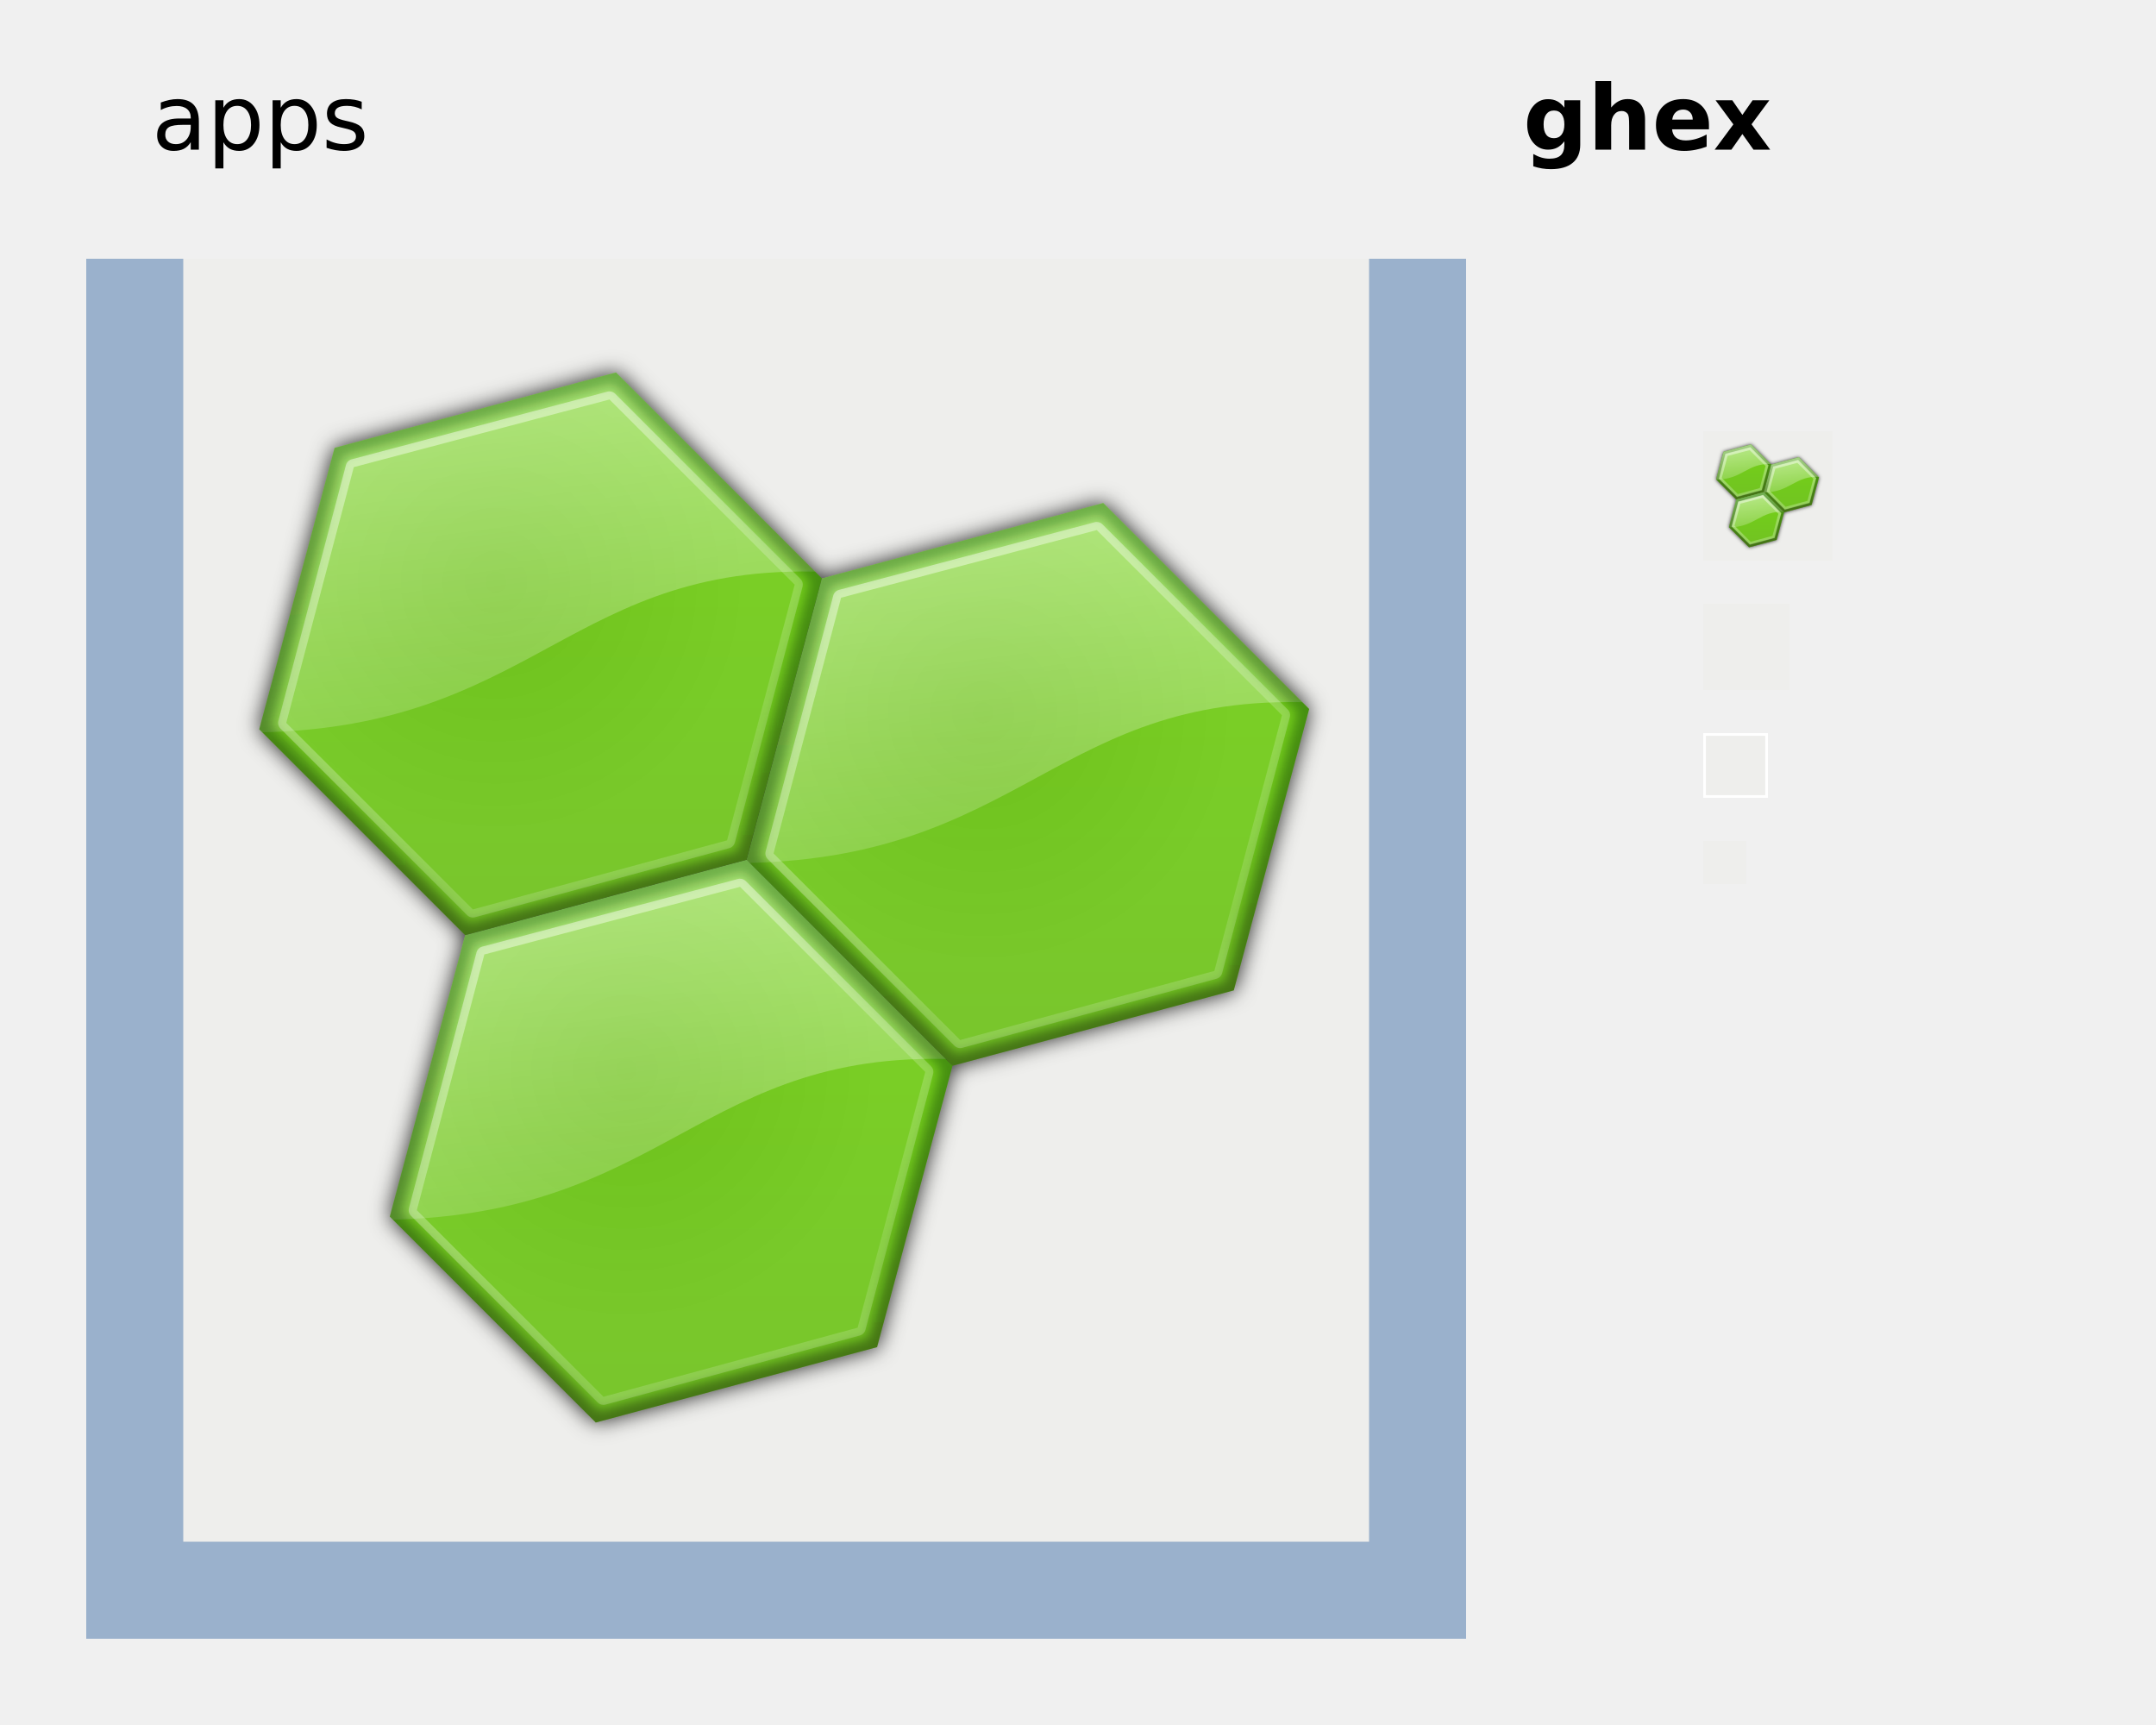
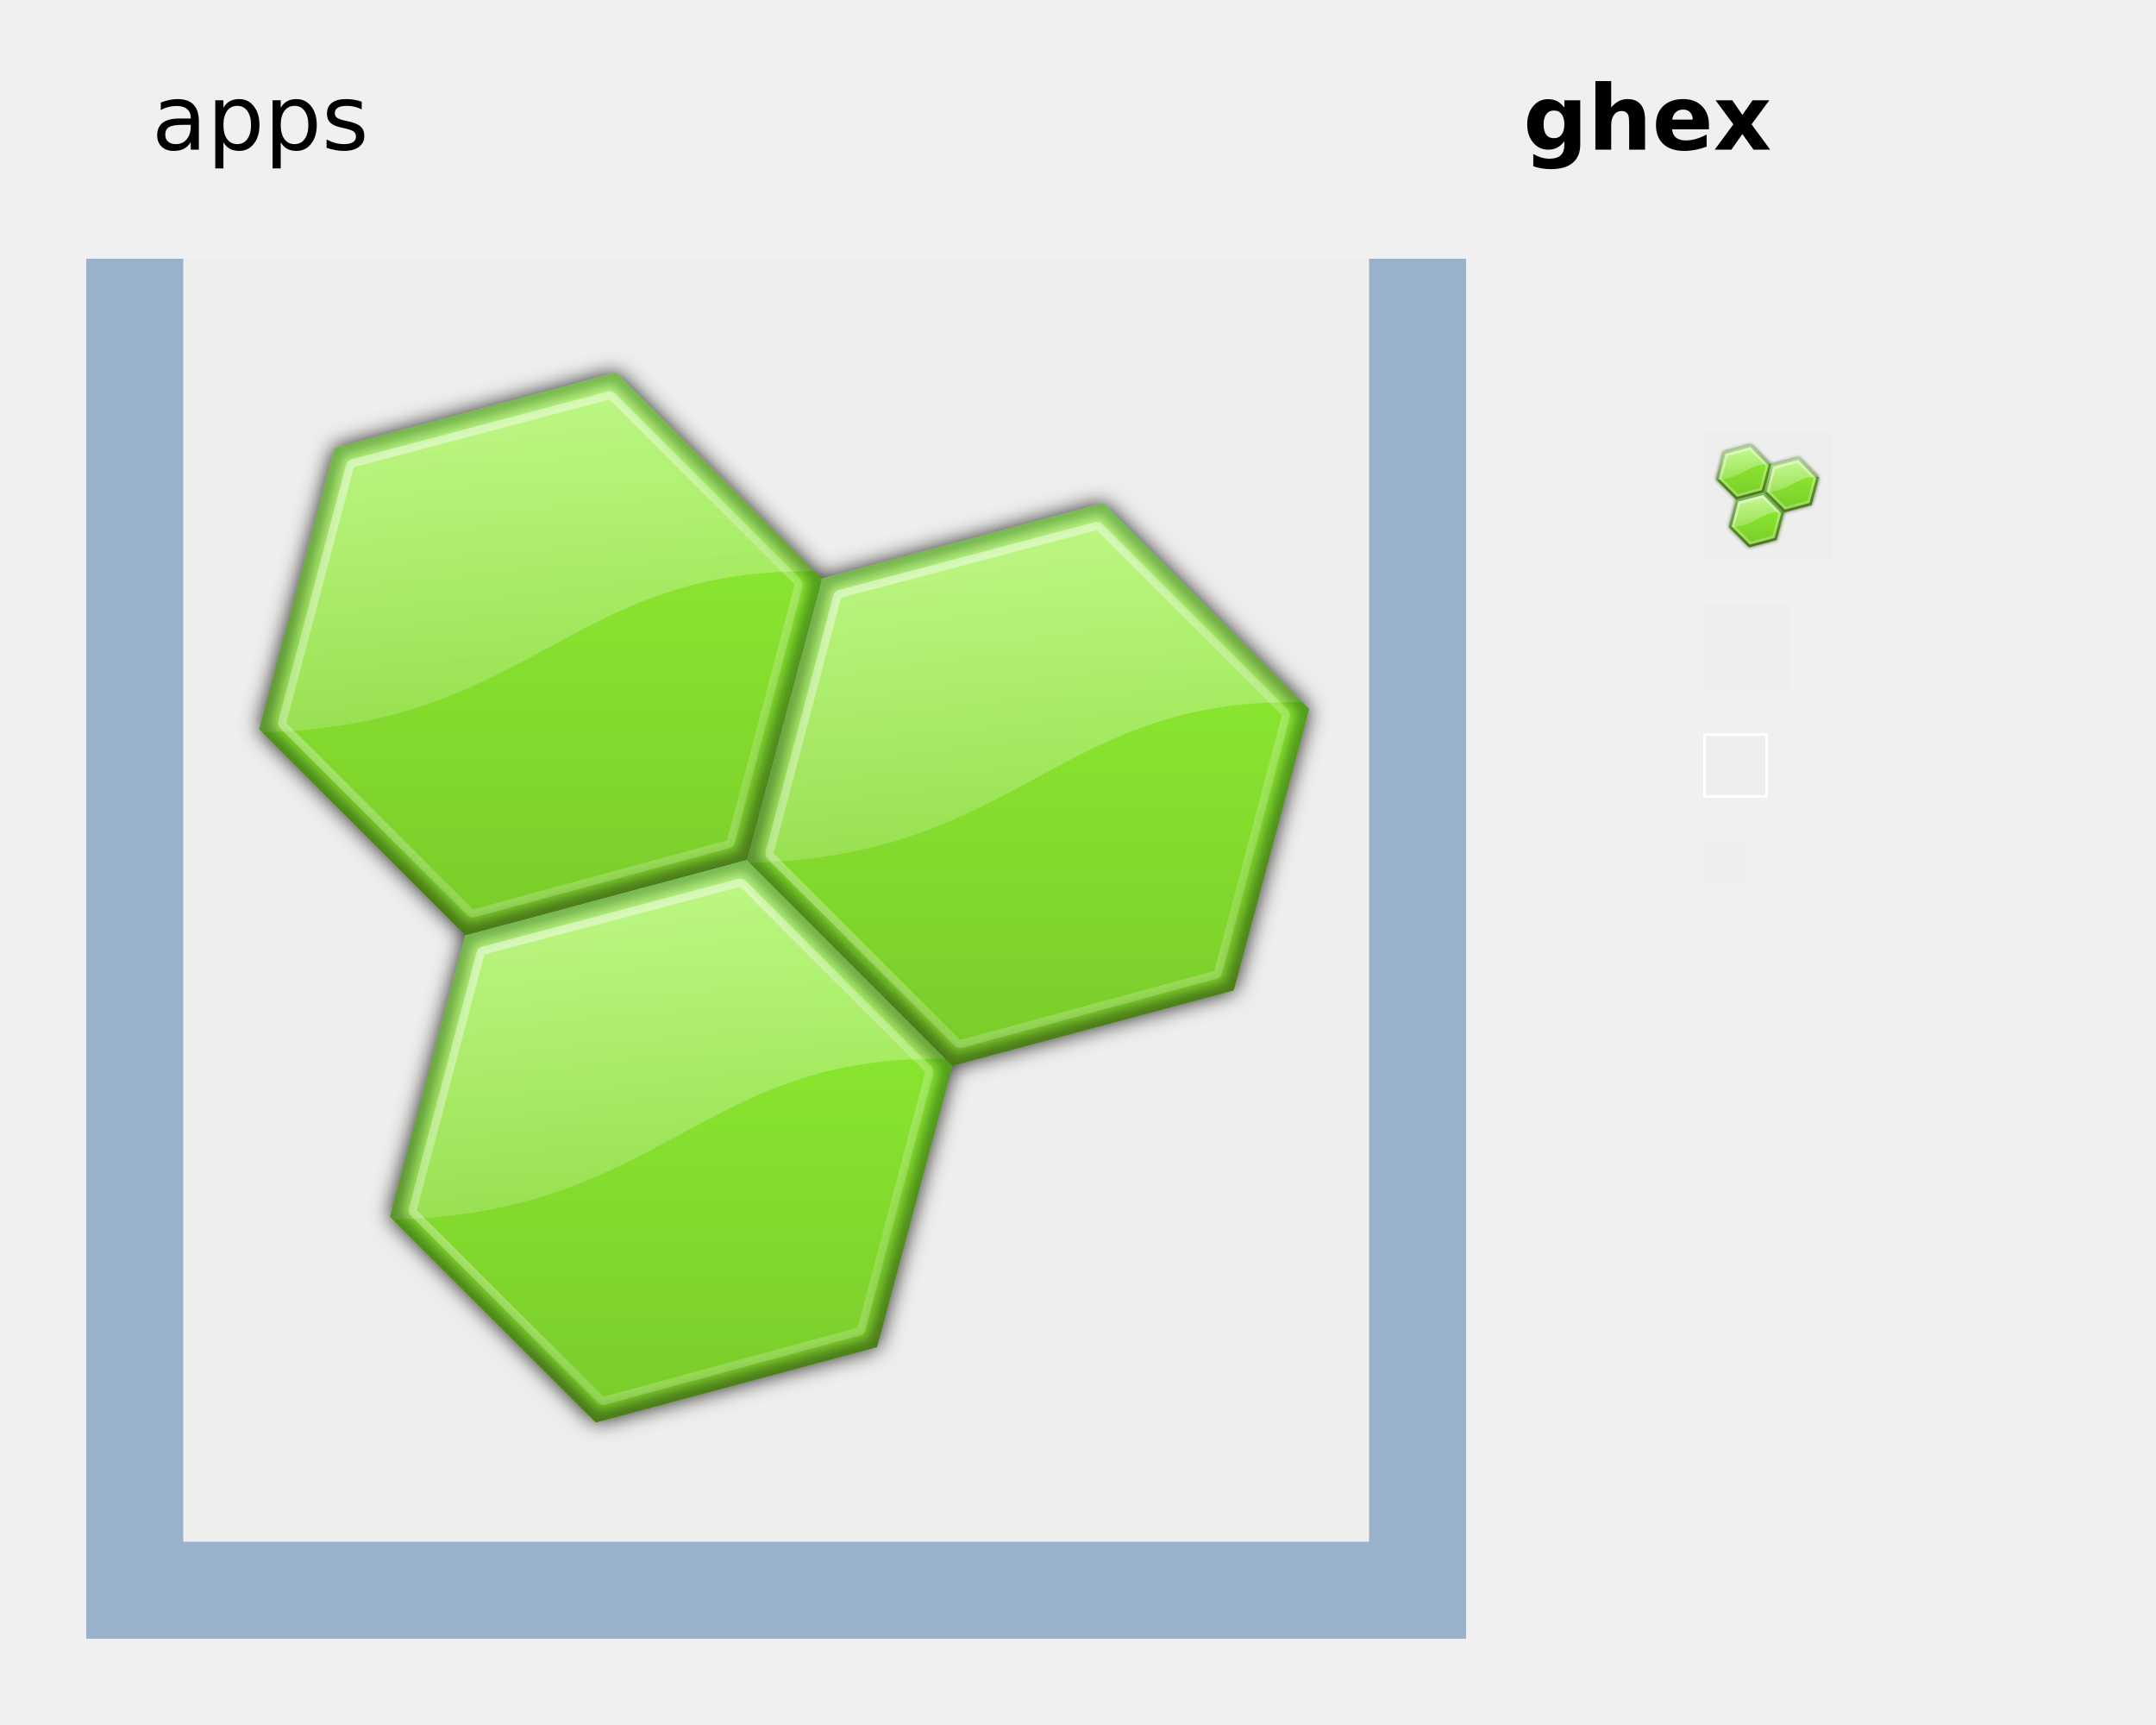
<svg xmlns="http://www.w3.org/2000/svg" xmlns:xlink="http://www.w3.org/1999/xlink" width="800" height="640" id="svg11300" version="1.0" style="display:inline;enable-background:new">
  <defs id="defs3">
    <linearGradient id="linearGradient4317">
      <stop style="stop-color:#ffffff;stop-opacity:1;" offset="0" id="stop4319" />
      <stop style="stop-color:#ffffff;stop-opacity:0.5;" offset="1" id="stop4321" />
    </linearGradient>
    <linearGradient id="linearGradient4143">
      <stop id="stop4145" offset="0" style="stop-color:#ffffff;stop-opacity:1;" />
      <stop id="stop4147" offset="1" style="stop-color:#ffffff;stop-opacity:0;" />
    </linearGradient>
    <linearGradient id="linearGradient4047">
      <stop style="stop-color:#000000;stop-opacity:1;" offset="0" id="stop4049" />
      <stop style="stop-color:#0b5b00;stop-opacity:1;" offset="1" id="stop4051" />
    </linearGradient>
    <linearGradient id="linearGradient4026">
      <stop id="stop4028" offset="0" style="stop-color:#000000;stop-opacity:1;" />
      <stop id="stop4030" offset="1" style="stop-color:#ffffff;stop-opacity:1;" />
    </linearGradient>
    <linearGradient id="linearGradient3980">
      <stop style="stop-color:#ffffff;stop-opacity:1;" offset="0" id="stop3982" />
      <stop style="stop-color:#ffffff;stop-opacity:0;" offset="1" id="stop3984" />
    </linearGradient>
    <linearGradient id="linearGradient3914">
-       <stop style="stop-color:#73d216;stop-opacity:1;" offset="0" id="stop3916" />
-       <stop style="stop-color:#72c223;stop-opacity:1;" offset="1" id="stop3918" />
+       <stop style="stop-color:#90f130;stop-opacity:1;" offset="0" id="stop3916" />
+       <stop style="stop-color:#7bcc2b;stop-opacity:1;" offset="1" id="stop3918" />
    </linearGradient>
    <linearGradient xlink:href="#linearGradient3914" id="linearGradient3920" x1="1.595" y1="-5.461" x2="1.595" y2="6.002" gradientUnits="userSpaceOnUse" />
    <linearGradient xlink:href="#linearGradient3914" id="linearGradient3928" x1="1.569" y1="-5.278" x2="1.569" y2="6.185" gradientUnits="userSpaceOnUse" />
    <linearGradient xlink:href="#linearGradient3914" id="linearGradient3930" x1="2.695" y1="-5.486" x2="2.695" y2="5.976" gradientUnits="userSpaceOnUse" />
    <clipPath clipPathUnits="userSpaceOnUse" id="clipPath3936">
      <path d="M 4.632,4.569 -1.35,6.172 -5.73,1.793 -4.127,-4.19 1.856,-5.793 6.235,-1.414 z" id="path3938" style="color:#000000;fill:url(#linearGradient3940);fill-opacity:1;fill-rule:evenodd;stroke:none;stroke-width:0.589;marker:none;visibility:visible;display:inline;overflow:visible" />
    </clipPath>
    <linearGradient xlink:href="#linearGradient3914" id="linearGradient3940" gradientUnits="userSpaceOnUse" x1="1.595" y1="-5.461" x2="1.595" y2="6.002" />
    <filter id="filter3950">
      <feGaussianBlur stdDeviation="0.12" id="feGaussianBlur3952" />
    </filter>
    <linearGradient xlink:href="#linearGradient3914" id="linearGradient3975" gradientUnits="userSpaceOnUse" x1="1.595" y1="-5.461" x2="1.595" y2="6.002" gradientTransform="matrix(17.44795,0,0,17.44795,196.1743,239.2763)" />
    <linearGradient xlink:href="#linearGradient3980" id="linearGradient3986" x1="216" y1="128" x2="240" y2="272" gradientUnits="userSpaceOnUse" />
    <filter id="filter3992">
      <feGaussianBlur stdDeviation="0.12" id="feGaussianBlur3994" />
    </filter>
    <linearGradient xlink:href="#linearGradient3980" id="linearGradient4032" gradientUnits="userSpaceOnUse" x1="216" y1="128" x2="236" y2="304" />
    <linearGradient xlink:href="#linearGradient3980" id="linearGradient4038" gradientUnits="userSpaceOnUse" x1="216" y1="128" x2="236" y2="304" />
    <linearGradient xlink:href="#linearGradient4047" id="linearGradient4053" x1="1.136" y1="5.085" x2="0.219" y2="-5.461" gradientUnits="userSpaceOnUse" />
    <linearGradient xlink:href="#linearGradient3980" id="linearGradient4055" gradientUnits="userSpaceOnUse" x1="176" y1="136" x2="236" y2="304" />
    <linearGradient xlink:href="#linearGradient2785" id="linearGradient1999" gradientUnits="userSpaceOnUse" gradientTransform="matrix(1.850637,0,0,1.302756,3.256183,11.54837)" x1="5.021" y1="10.217" x2="14.172" y2="15.256" />
    <linearGradient id="linearGradient2785">
      <stop style="stop-color:white;stop-opacity:1;" offset="0" id="stop2787" />
      <stop style="stop-color:white;stop-opacity:0;" offset="1" id="stop2789" />
    </linearGradient>
    <linearGradient y2="23.101" x2="10.488" y1="7.12" x1="7.488" gradientTransform="matrix(21.3336,0,0,15.01778,8.249393,-342.9196)" gradientUnits="userSpaceOnUse" id="linearGradient3065" xlink:href="#linearGradient2785" />
    <linearGradient xlink:href="#linearGradient3914" id="linearGradient4129" gradientUnits="userSpaceOnUse" x1="2.695" y1="-5.486" x2="2.695" y2="5.976" />
    <clipPath clipPathUnits="userSpaceOnUse" id="clipPath4131">
      <path style="color:#000000;fill:url(#linearGradient4135);fill-opacity:1;fill-rule:evenodd;stroke:none;stroke-width:0.589;marker:none;visibility:visible;display:inline;overflow:visible;enable-background:new" id="path4133" d="M 4.632,4.569 -1.35,6.172 -5.73,1.793 -4.127,-4.19 1.856,-5.793 6.235,-1.414 z" transform="matrix(17.44795,0,0,17.44795,196.1743,-100.7237)" />
    </clipPath>
    <linearGradient xlink:href="#linearGradient3914" id="linearGradient4135" gradientUnits="userSpaceOnUse" x1="2.695" y1="-5.486" x2="2.695" y2="5.976" />
    <radialGradient xlink:href="#linearGradient4026" id="radialGradient4137" cx="184" cy="216.075" fx="184" fy="216.075" r="94.328" gradientTransform="matrix(1,0,0,1.002816,0,-0.6837523)" gradientUnits="userSpaceOnUse" />
    <linearGradient xlink:href="#linearGradient4143" id="linearGradient4141" gradientUnits="userSpaceOnUse" x1="200" y1="312" x2="192" y2="184" />
    <linearGradient xlink:href="#linearGradient3914" id="linearGradient4161" gradientUnits="userSpaceOnUse" x1="1.595" y1="-5.461" x2="1.595" y2="6.002" />
    <radialGradient xlink:href="#linearGradient4026" id="radialGradient4163" gradientUnits="userSpaceOnUse" gradientTransform="matrix(1,0,0,1.002816,180.8064,-292.2368)" cx="184" cy="216.075" fx="184" fy="216.075" r="94.328" />
    <linearGradient xlink:href="#linearGradient2785" id="linearGradient4165" gradientUnits="userSpaceOnUse" gradientTransform="matrix(21.3336,0,0,15.01778,8.249393,-342.9196)" x1="7.488" y1="7.12" x2="10.488" y2="23.101" />
    <linearGradient xlink:href="#linearGradient4047" id="linearGradient4167" gradientUnits="userSpaceOnUse" x1="1.136" y1="5.085" x2="0.219" y2="-5.461" />
    <linearGradient xlink:href="#linearGradient3980" id="linearGradient4169" gradientUnits="userSpaceOnUse" x1="176" y1="136" x2="236" y2="304" gradientTransform="translate(180.8064,-291.5531)" />
    <linearGradient xlink:href="#linearGradient4143" id="linearGradient4171" gradientUnits="userSpaceOnUse" x1="200" y1="312" x2="192" y2="184" gradientTransform="translate(180.8064,-291.5531)" />
    <linearGradient xlink:href="#linearGradient3914" id="linearGradient4185" gradientUnits="userSpaceOnUse" x1="1.595" y1="-5.461" x2="1.595" y2="6.002" />
    <radialGradient xlink:href="#linearGradient4026" id="radialGradient4187" gradientUnits="userSpaceOnUse" gradientTransform="matrix(1,0,0,1.002816,48.44694,-159.8773)" cx="184" cy="216.075" fx="184" fy="216.075" r="94.328" />
    <linearGradient xlink:href="#linearGradient2785" id="linearGradient4189" gradientUnits="userSpaceOnUse" gradientTransform="matrix(21.3336,0,0,15.01778,8.249393,-342.9196)" x1="7.488" y1="7.12" x2="10.488" y2="23.101" />
    <linearGradient xlink:href="#linearGradient4047" id="linearGradient4191" gradientUnits="userSpaceOnUse" x1="1.136" y1="5.085" x2="0.219" y2="-5.461" />
    <linearGradient xlink:href="#linearGradient3980" id="linearGradient4193" gradientUnits="userSpaceOnUse" gradientTransform="translate(48.44694,-159.1936)" x1="176" y1="136" x2="236" y2="304" />
    <linearGradient xlink:href="#linearGradient4143" id="linearGradient4195" gradientUnits="userSpaceOnUse" gradientTransform="translate(48.44694,-159.1936)" x1="200" y1="312" x2="192" y2="184" />
    <linearGradient xlink:href="#linearGradient3914" id="linearGradient4203" gradientUnits="userSpaceOnUse" x1="2.695" y1="-5.486" x2="2.695" y2="5.976" gradientTransform="matrix(17.44795,0,0,17.44795,376.9807,287.7232)" />
    <filter id="filter4206">
      <feGaussianBlur stdDeviation="3.896" id="feGaussianBlur4208" />
    </filter>
    <linearGradient xlink:href="#linearGradient3914" id="linearGradient4248" gradientUnits="userSpaceOnUse" x1="2.695" y1="-5.486" x2="2.695" y2="5.976" />
    <linearGradient xlink:href="#linearGradient3914" id="linearGradient4250" gradientUnits="userSpaceOnUse" x1="1.595" y1="-5.461" x2="1.595" y2="6.002" />
    <linearGradient xlink:href="#linearGradient3914" id="linearGradient4252" gradientUnits="userSpaceOnUse" x1="1.595" y1="-5.461" x2="1.595" y2="6.002" />
    <radialGradient xlink:href="#linearGradient4026" id="radialGradient4254" gradientUnits="userSpaceOnUse" gradientTransform="matrix(0.09796856,0,0,0.09824444,645.0624,-183.9558)" cx="184" cy="216.075" fx="184" fy="216.075" r="94.328" />
    <radialGradient xlink:href="#linearGradient4026" id="radialGradient4256" gradientUnits="userSpaceOnUse" gradientTransform="matrix(0.09796856,0,0,0.09824444,632.0953,-170.9887)" cx="184" cy="216.075" fx="184" fy="216.075" r="94.328" />
    <radialGradient xlink:href="#linearGradient4026" id="radialGradient4258" gradientUnits="userSpaceOnUse" gradientTransform="matrix(0.09796856,0,0,0.09824444,627.349,-188.7021)" cx="184" cy="216.075" fx="184" fy="216.075" r="94.328" />
    <linearGradient xlink:href="#linearGradient2785" id="linearGradient4260" gradientUnits="userSpaceOnUse" gradientTransform="matrix(21.3336,0,0,15.01778,8.249393,-342.9196)" x1="7.488" y1="7.12" x2="10.488" y2="23.101" />
    <linearGradient xlink:href="#linearGradient4047" id="linearGradient4262" gradientUnits="userSpaceOnUse" x1="1.136" y1="5.085" x2="0.219" y2="-5.461" />
    <linearGradient xlink:href="#linearGradient3980" id="linearGradient4264" gradientUnits="userSpaceOnUse" gradientTransform="matrix(0.09796856,0,0,0.09796856,645.0624,-183.8888)" x1="176" y1="136" x2="236" y2="304" />
    <linearGradient xlink:href="#linearGradient4143" id="linearGradient4266" gradientUnits="userSpaceOnUse" gradientTransform="matrix(0.09796856,0,0,0.09796856,645.0624,-183.8888)" x1="200" y1="312" x2="192" y2="184" />
    <linearGradient xlink:href="#linearGradient2785" id="linearGradient4268" gradientUnits="userSpaceOnUse" gradientTransform="matrix(21.3336,0,0,15.01778,8.249393,-342.9196)" x1="7.488" y1="7.12" x2="10.488" y2="23.101" />
    <linearGradient xlink:href="#linearGradient4047" id="linearGradient4270" gradientUnits="userSpaceOnUse" x1="1.136" y1="5.085" x2="0.219" y2="-5.461" />
    <linearGradient xlink:href="#linearGradient3980" id="linearGradient4272" gradientUnits="userSpaceOnUse" gradientTransform="matrix(0.09796856,0,0,0.09796856,632.0953,-170.9217)" x1="176" y1="136" x2="236" y2="304" />
    <linearGradient xlink:href="#linearGradient4143" id="linearGradient4274" gradientUnits="userSpaceOnUse" gradientTransform="matrix(0.09796856,0,0,0.09796856,632.0953,-170.9217)" x1="200" y1="312" x2="192" y2="184" />
    <linearGradient xlink:href="#linearGradient2785" id="linearGradient4276" gradientUnits="userSpaceOnUse" gradientTransform="matrix(21.3336,0,0,15.01778,8.249393,-342.9196)" x1="7.488" y1="7.12" x2="10.488" y2="23.101" />
    <linearGradient xlink:href="#linearGradient4047" id="linearGradient4278" gradientUnits="userSpaceOnUse" x1="1.136" y1="5.085" x2="0.219" y2="-5.461" />
    <linearGradient xlink:href="#linearGradient3980" id="linearGradient4280" gradientUnits="userSpaceOnUse" x1="176" y1="136" x2="236" y2="304" gradientTransform="matrix(0.09796856,0,0,0.09796856,627.349,-188.6351)" />
    <linearGradient xlink:href="#linearGradient4143" id="linearGradient4282" gradientUnits="userSpaceOnUse" x1="200" y1="312" x2="192" y2="184" gradientTransform="matrix(0.09796856,0,0,0.09796856,627.349,-188.6351)" />
    <clipPath clipPathUnits="userSpaceOnUse" id="clipPath4311">
      <path id="path4313" d="m 649.505,-174.114 -9.295,2.458 -2.455,9.295 6.784,6.781 9.24,-2.51 2.458,-9.295 -6.732,-6.729 z" style="opacity:0.05;color:#000000;fill:url(#radialGradient4315);fill-opacity:1;fill-rule:evenodd;stroke:none;stroke-width:6;marker:none;visibility:visible;display:inline;overflow:visible;enable-background:new" />
    </clipPath>
    <radialGradient xlink:href="#linearGradient4026" id="radialGradient4315" gradientUnits="userSpaceOnUse" gradientTransform="matrix(0.09796856,0,0,0.09824444,627.349,-188.7021)" cx="184" cy="216.075" fx="184" fy="216.075" r="94.328" />
    <linearGradient xlink:href="#linearGradient4317" id="linearGradient4323" x1="644" y1="-176" x2="648" y2="-160" gradientUnits="userSpaceOnUse" />
    <linearGradient xlink:href="#linearGradient4317" id="linearGradient4327" gradientUnits="userSpaceOnUse" x1="644" y1="-176" x2="648" y2="-160" />
    <linearGradient xlink:href="#linearGradient4317" id="linearGradient4331" gradientUnits="userSpaceOnUse" x1="644" y1="-176" x2="648" y2="-160" />
    <linearGradient xlink:href="#linearGradient3914" id="linearGradient4339" gradientUnits="userSpaceOnUse" x1="2.695" y1="-5.486" x2="2.695" y2="5.976" gradientTransform="matrix(1.709351,0,0,1.709351,664.2813,179.5528)" />
    <filter id="filter4350">
      <feGaussianBlur stdDeviation="0.763" id="feGaussianBlur4352" />
    </filter>
  </defs>
  <g style="display:inline" id="layer1" transform="translate(0,340)">
    <g id="layer2" style="display:inline">
      <rect y="-244" x="32" height="512" width="512" id="rect6282" style="fill:#eeeeec;fill-opacity:1;fill-rule:nonzero;stroke:none;stroke-width:2;marker:none;visibility:visible;display:inline;overflow:visible;enable-background:accumulate" />
      <path style="opacity:0.451;fill:#3465a4;fill-opacity:1;fill-rule:nonzero;stroke:none;stroke-width:2;marker:none;visibility:visible;display:inline;overflow:visible;enable-background:accumulate" d="M 32,-244 32,268 l 36,0 440,0 36,0 0,-36 0,-476 -36,0 0,476 -440,0 0,-476 -36,0 z" id="rect10603" />
      <rect style="fill:#eeeeec;fill-opacity:1;fill-rule:nonzero;stroke:none;stroke-width:2;marker:none;visibility:visible;display:inline;overflow:visible;enable-background:accumulate" id="rect6284" width="48" height="48" x="632" y="-180" />
      <rect y="-116" x="632" height="32" width="32" id="rect6592" style="fill:#eeeeec;fill-opacity:1;fill-rule:nonzero;stroke:none;stroke-width:2;marker:none;visibility:visible;display:inline;overflow:visible;enable-background:accumulate" />
      <rect y="-68" x="632" height="24" width="24" id="rect5028" style="fill:#ffffff;fill-opacity:1;fill-rule:nonzero;stroke:none;stroke-width:2;marker:none;visibility:visible;display:inline;overflow:visible;enable-background:accumulate" />
      <rect y="-28" x="632" height="16" width="16" id="rect6833" style="fill:#eeeeec;fill-opacity:1;fill-rule:nonzero;stroke:none;stroke-width:2;marker:none;visibility:visible;display:inline;overflow:visible;enable-background:accumulate" />
      <rect style="fill:#eeeeec;fill-opacity:1;fill-rule:nonzero;stroke:none;stroke-width:2;marker:none;visibility:visible;display:inline;overflow:visible;enable-background:accumulate" id="rect6749" width="22" height="22" x="633" y="-67" />
      <text id="context" style="font-size:33.505px;font-style:normal;font-variant:normal;font-weight:normal;font-stretch:normal;fill:#000000;fill-opacity:1;stroke:none;display:inline;enable-background:new;font-family:DejaVu Sans;-inkscape-font-specification:DejaVu Sans" x="56.303" xml:space="preserve" y="-284.474">
        <tspan id="tspan2716" x="56.303" y="-284.474" style="font-style:normal;font-variant:normal;font-weight:normal;font-stretch:normal;font-family:DejaVu Sans;-inkscape-font-specification:DejaVu Sans">apps</tspan>
      </text>
      <text id="icon-name" style="font-size:33.505px;font-style:normal;font-variant:normal;font-weight:bold;font-stretch:normal;text-align:start;line-height:125%;writing-mode:lr-tb;text-anchor:start;fill:#000000;fill-opacity:1;stroke:none;display:inline;enable-background:new;font-family:DejaVu Sans;-inkscape-font-specification:DejaVu Sans Bold" x="565.186" xml:space="preserve" y="-284.474">
        <tspan id="tspan3023" x="565.186" y="-284.474" style="font-size:33.505px;font-style:normal;font-variant:normal;font-weight:bold;font-stretch:normal;font-family:DejaVu Sans;-inkscape-font-specification:DejaVu Sans Bold">ghex</tspan>
      </text>
    </g>
    <g id="layer4" style="display:inline">
-       <path style="display:inline;enable-background:new;color:#000000;fill:#000000;fill-opacity:1;fill-rule:evenodd;stroke:none;stroke-width:0.589;marker:none;visibility:visible;overflow:visible;opacity:0.8;filter:url(#filter4350)" d="M 649.75 164.906 L 639.5 167.656 L 636.781 177.875 L 644.25 185.344 L 641.531 195.594 L 649 203.062 L 659.219 200.344 L 661.969 190.094 L 672.188 187.375 L 674.938 177.125 L 667.469 169.656 L 657.219 172.375 L 649.75 164.906 z " id="path4333" transform="translate(0,-340)" />
+       <path style="display:inline;enable-background:new;color:#000000;fill:#000000;fill-opacity:1;fill-rule:evenodd;stroke:none;stroke-width:0.589;marker:none;visibility:visible;overflow:visible;opacity:0.6;filter:url(#filter4350)" d="M 649.75 164.906 L 639.5 167.656 L 636.781 177.875 L 644.25 185.344 L 641.531 195.594 L 649 203.062 L 659.219 200.344 L 661.969 190.094 L 672.188 187.375 L 674.938 177.125 L 667.469 169.656 L 657.219 172.375 L 649.75 164.906 z " id="path4333" transform="translate(0,-340)" />
+       <path transform="matrix(1.709351,0,0,1.709351,651.3142,-147.4802)" d="M 4.632,4.569 -1.35,6.172 -5.73,1.793 -4.127,-4.19 1.856,-5.793 6.235,-1.414 z" id="path4214" style="display:inline;enable-background:new;color:#000000;fill:url(#linearGradient4250);fill-opacity:1;fill-rule:evenodd;stroke:none;stroke-width:0.589;marker:none;visibility:visible;overflow:visible;" />
      <path style="display:inline;enable-background:new;color:#000000;fill:url(#linearGradient4248);fill-opacity:1;fill-rule:evenodd;stroke:none;stroke-width:0.589;marker:none;visibility:visible;overflow:visible;" id="path4212" d="M 4.632,4.569 -1.35,6.172 -5.73,1.793 -4.127,-4.19 1.856,-5.793 6.235,-1.414 z" transform="matrix(1.709351,0,0,1.709351,664.2813,-160.4472)" />
      <path transform="matrix(1.709351,0,0,1.709351,646.5679,-165.1935)" d="M 4.632,4.569 -1.35,6.172 -5.73,1.793 -4.127,-4.19 1.856,-5.793 6.235,-1.414 z" id="path4216" style="display:inline;enable-background:new;color:#000000;fill:url(#linearGradient4252);fill-opacity:1;fill-rule:evenodd;stroke:none;stroke-width:0.589;marker:none;visibility:visible;overflow:visible;" />
      <path clip-path="url(#clipPath3936)" style="display:inline;enable-background:new;opacity:0.4;color:#000000;fill:none;stroke:url(#linearGradient4278);stroke-width:1.17;stroke-miterlimit:4;stroke-opacity:1;stroke-dasharray:none;marker:none;visibility:visible;overflow:visible;" id="path4242" d="M 4.632,4.569 -1.35,6.172 -5.73,1.793 -4.127,-4.19 1.856,-5.793 6.235,-1.414 z" transform="matrix(1.709351,0,0,1.709351,646.5679,-165.1935)" />
      <g id="g6154" style="fill:#ffffff;" transform="matrix(1.25,0,0,1.25,-78,-47.25)" />
      <path transform="matrix(1.709351,0,0,1.709351,664.2813,-160.4472)" d="M 4.632,4.569 -1.35,6.172 -5.73,1.793 -4.127,-4.19 1.856,-5.793 6.235,-1.414 z" id="path4226" style="display:inline;enable-background:new;opacity:0.4;color:#000000;fill:none;stroke:url(#linearGradient4262);stroke-width:1.17;stroke-miterlimit:4;stroke-opacity:1;stroke-dasharray:none;marker:none;visibility:visible;overflow:visible;" clip-path="url(#clipPath3936)" />
-       <path transform="matrix(1.709351,0,0,1.709351,651.3142,-147.4802)" d="M 4.632,4.569 -1.35,6.172 -5.73,1.793 -4.127,-4.19 1.856,-5.793 6.235,-1.414 z" id="path4214" style="display:inline;enable-background:new;color:#000000;fill:url(#linearGradient4250);fill-opacity:1;fill-rule:evenodd;stroke:none;stroke-width:0.589;marker:none;visibility:visible;overflow:visible;" />
      <path transform="matrix(0.09796856,0,0,0.09796856,645.0624,-150.5795)" style="display:inline;enable-background:new;opacity:0.6;fill:url(#linearGradient4260);fill-opacity:1;fill-rule:evenodd;stroke:none" d="m 90.582,-68.233 28.754,-109.363 110.322,-29.221 80.924,79.219 C 210.432,-133.437 200,-68 90.582,-68.233 z" id="path4224" clip-path="url(#clipPath4131)" />
      <path clip-path="url(#clipPath4131)" id="path4232" d="m 90.582,-68.233 28.754,-109.363 110.322,-29.221 80.924,79.219 C 210.432,-133.437 200,-68 90.582,-68.233 z" style="display:inline;enable-background:new;opacity:0.6;fill:url(#linearGradient4268);fill-opacity:1;fill-rule:evenodd;stroke:none" transform="matrix(0.09796856,0,0,0.09796856,632.0953,-137.6124)" />
      <path clip-path="url(#clipPath3936)" style="display:inline;enable-background:new;opacity:0.4;color:#000000;fill:none;stroke:url(#linearGradient4270);stroke-width:1.17;stroke-miterlimit:4;stroke-opacity:1;stroke-dasharray:none;marker:none;visibility:visible;overflow:visible" id="path4234" d="M 4.632,4.569 -1.35,6.172 -5.73,1.793 -4.127,-4.19 1.856,-5.793 6.235,-1.414 z" transform="matrix(1.709351,0,0,1.709351,651.3142,-147.4802)" />
      <path clip-path="url(#clipPath4131)" id="path4240" d="m 90.582,-68.233 28.754,-109.363 110.322,-29.221 80.924,79.219 C 210.432,-133.437 200,-68 90.582,-68.233 z" style="display:inline;enable-background:new;opacity:0.6;fill:url(#linearGradient4276);fill-opacity:1;fill-rule:evenodd;stroke:none" transform="matrix(0.09796856,0,0,0.09796856,627.349,-155.3258)" />
      <path id="path4307" d="m 649.505,-174.114 -9.295,2.458 -2.455,9.295 6.784,6.781 9.24,-2.51 2.458,-9.295 -6.732,-6.729 z" style="opacity:0.5;color:#000000;fill:none;stroke:url(#linearGradient4323);stroke-width:2;stroke-miterlimit:4;stroke-opacity:1;stroke-dasharray:none;marker:none;visibility:visible;display:inline;overflow:visible;enable-background:new" clip-path="url(#clipPath4311)" />
      <path clip-path="url(#clipPath4311)" style="opacity:0.5;color:#000000;fill:none;stroke:url(#linearGradient4327);stroke-width:2;stroke-miterlimit:4;stroke-opacity:1;stroke-dasharray:none;marker:none;visibility:visible;display:inline;overflow:visible;enable-background:new" d="m 649.505,-174.114 -9.295,2.458 -2.455,9.295 6.784,6.781 9.24,-2.51 2.458,-9.295 -6.732,-6.729 z" id="path4325" transform="translate(17.71681,4.723717)" />
      <path transform="translate(4.74627,17.71335)" id="path4329" d="m 649.505,-174.114 -9.295,2.458 -2.455,9.295 6.784,6.781 9.24,-2.51 2.458,-9.295 -6.732,-6.729 z" style="opacity:0.5;color:#000000;fill:none;stroke:url(#linearGradient4331);stroke-width:2;stroke-miterlimit:4;stroke-opacity:1;stroke-dasharray:none;marker:none;visibility:visible;display:inline;overflow:visible;enable-background:new" clip-path="url(#clipPath4311)" />
    </g>
    <g id="layer5" style="display:inline">
      <path style="display:inline;enable-background:new;color:#000000;fill:#000000;fill-opacity:1;fill-rule:evenodd;stroke:none;stroke-width:0.589;marker:none;visibility:visible;overflow:visible;filter:url(#filter4206);opacity:0.85" d="M 228.562 138.188 L 124.156 166.156 L 96.188 270.562 L 172.625 346.969 L 144.625 451.375 L 221.062 527.781 L 325.438 499.812 L 353.406 395.406 L 457.812 367.438 L 485.781 263.062 L 409.375 186.625 L 304.969 214.625 L 228.562 138.188 z " transform="translate(0,-340)" id="path4197" />
      <path transform="matrix(17.44795,0,0,17.44795,376.9807,-52.27678)" d="M 4.632,4.569 -1.35,6.172 -5.73,1.793 -4.127,-4.19 1.856,-5.793 6.235,-1.414 z" id="use1911" style="display:inline;enable-background:new;color:#000000;fill:url(#linearGradient3930);fill-opacity:1;fill-rule:evenodd;stroke:none;stroke-width:0.589;marker:none;visibility:visible;overflow:visible" />
      <path style="color:#000000;fill:url(#linearGradient4185);fill-opacity:1;fill-rule:evenodd;stroke:none;stroke-width:0.589;marker:none;visibility:visible;display:inline;overflow:visible;enable-background:new" id="path4173" d="M 4.632,4.569 -1.35,6.172 -5.73,1.793 -4.127,-4.19 1.856,-5.793 6.235,-1.414 z" transform="matrix(17.44795,0,0,17.44795,244.6212,80.08271)" />
      <path style="display:inline;enable-background:new;color:#000000;fill:url(#linearGradient3920);fill-opacity:1;fill-rule:evenodd;stroke:none;stroke-width:0.589;marker:none;visibility:visible;overflow:visible" id="path3661" d="M 4.632,4.569 -1.35,6.172 -5.73,1.793 -4.127,-4.19 1.856,-5.793 6.235,-1.414 z" transform="matrix(17.44795,0,0,17.44795,196.1743,-100.7237)" />
-       <path style="opacity:0.05;color:#000000;fill:url(#radialGradient4163);fill-opacity:1;fill-rule:evenodd;stroke:none;stroke-width:6;marker:none;visibility:visible;display:inline;overflow:visible;enable-background:new" d="m 406.963,-143.334 -94.875,25.094 -25.062,94.875 69.25,69.219 94.312,-25.625 25.094,-94.875 -68.719,-68.688 z" id="path4151" />
-       <path id="path4175" d="m 274.603,-10.975 -94.875,25.094 -25.062,94.875 69.25,69.219 94.312,-25.625 25.094,-94.875 -68.719,-68.688 z" style="opacity:0.05;color:#000000;fill:url(#radialGradient4187);fill-opacity:1;fill-rule:evenodd;stroke:none;stroke-width:6;marker:none;visibility:visible;display:inline;overflow:visible;enable-background:new" />
-       <path id="path4008" d="M 226.156 148.219 L 131.281 173.312 L 106.219 268.188 L 175.469 337.406 L 269.781 311.781 L 294.875 216.906 L 226.156 148.219 z " style="display:inline;enable-background:new;color:#000000;fill:url(#radialGradient4137);fill-opacity:1;fill-rule:evenodd;stroke:none;stroke-width:6;marker:none;visibility:visible;overflow:visible;stroke-opacity:1;stroke-miterlimit:4;stroke-dasharray:none;stroke-linejoin:round;opacity:0.05" transform="translate(0,-340)" />
      <path clip-path="url(#clipPath4131)" id="path4153" d="m 90.582,-68.233 28.754,-109.363 110.322,-29.221 80.924,79.219 C 210.432,-133.437 200,-68 90.582,-68.233 z" style="opacity:0.5;fill:url(#linearGradient4165);fill-opacity:1;fill-rule:evenodd;stroke:none" transform="translate(180.8064,48.44694)" />
      <path clip-path="url(#clipPath3936)" style="opacity:0.4;color:#000000;fill:none;stroke:url(#linearGradient4167);stroke-width:0.459;stroke-miterlimit:4;stroke-opacity:1;stroke-dasharray:none;marker:none;visibility:visible;display:inline;overflow:visible;filter:url(#filter3950);enable-background:new" id="path4155" d="M 4.632,4.569 -1.35,6.172 -5.73,1.793 -4.127,-4.19 1.856,-5.793 6.235,-1.414 z" transform="matrix(17.44795,0,0,17.44795,376.9807,-52.27678)" />
      <path id="path4157" d="m 406.619,-146.334 a 3,3 0 0 0 -0.438,0.094 l -94.875,25.094 a 3,3 0 0 0 -2.125,2.125 l -25.062,94.875 a 3,3 0 0 0 0.781,2.906 l 69.25,69.219 a 3,3 0 0 0 2.906,0.781 l 94.312,-25.625 a 3,3 0 0 0 2.125,-2.125 l 25.094,-94.875 a 3,3 0 0 0 -0.781,-2.906 l -68.719,-68.688 a 3,3 0 0 0 -2.156,-0.875 3,3 0 0 0 -0.312,0 z m 0.344,3 68.719,68.688 -25.094,94.875 -94.312,25.625 -69.25,-69.219 25.062,-94.875 94.875,-25.094 z" style="font-size:medium;font-style:normal;font-variant:normal;font-weight:normal;font-stretch:normal;text-indent:0;text-align:start;text-decoration:none;line-height:normal;letter-spacing:normal;word-spacing:normal;text-transform:none;direction:ltr;block-progression:tb;writing-mode:lr-tb;text-anchor:start;baseline-shift:baseline;opacity:0.5;color:#000000;fill:url(#linearGradient4169);fill-opacity:1;stroke:none;stroke-width:6;marker:none;visibility:visible;display:inline;overflow:visible;enable-background:new;font-family:Sans;-inkscape-font-specification:Sans" />
      <path style="font-size:medium;font-style:normal;font-variant:normal;font-weight:normal;font-stretch:normal;text-indent:0;text-align:start;text-decoration:none;line-height:normal;letter-spacing:normal;word-spacing:normal;text-transform:none;direction:ltr;block-progression:tb;writing-mode:lr-tb;text-anchor:start;baseline-shift:baseline;opacity:0.2;color:#000000;fill:url(#linearGradient4171);fill-opacity:1;stroke:none;stroke-width:6;marker:none;visibility:visible;display:inline;overflow:visible;enable-background:new;font-family:Sans;-inkscape-font-specification:Sans" d="m 406.619,-146.334 a 3,3 0 0 0 -0.438,0.094 l -94.875,25.094 a 3,3 0 0 0 -2.125,2.125 l -25.062,94.875 a 3,3 0 0 0 0.781,2.906 l 69.25,69.219 a 3,3 0 0 0 2.906,0.781 l 94.312,-25.625 a 3,3 0 0 0 2.125,-2.125 l 25.094,-94.875 a 3,3 0 0 0 -0.781,-2.906 l -68.719,-68.688 a 3,3 0 0 0 -2.156,-0.875 3,3 0 0 0 -0.312,0 z m 0.344,3 68.719,68.688 -25.094,94.875 -94.312,25.625 -69.25,-69.219 25.062,-94.875 94.875,-25.094 z" id="path4159" />
      <path transform="translate(48.44694,180.8064)" style="opacity:0.5;fill:url(#linearGradient4189);fill-opacity:1;fill-rule:evenodd;stroke:none" d="m 90.582,-68.233 28.754,-109.363 110.322,-29.221 80.924,79.219 C 210.432,-133.437 200,-68 90.582,-68.233 z" id="path4177" clip-path="url(#clipPath4131)" />
      <path transform="matrix(17.44795,0,0,17.44795,244.6212,80.08271)" d="M 4.632,4.569 -1.35,6.172 -5.73,1.793 -4.127,-4.19 1.856,-5.793 6.235,-1.414 z" id="path4179" style="opacity:0.4;color:#000000;fill:none;stroke:url(#linearGradient4191);stroke-width:0.459;stroke-miterlimit:4;stroke-opacity:1;stroke-dasharray:none;marker:none;visibility:visible;display:inline;overflow:visible;filter:url(#filter3950);enable-background:new" clip-path="url(#clipPath3936)" />
      <path style="font-size:medium;font-style:normal;font-variant:normal;font-weight:normal;font-stretch:normal;text-indent:0;text-align:start;text-decoration:none;line-height:normal;letter-spacing:normal;word-spacing:normal;text-transform:none;direction:ltr;block-progression:tb;writing-mode:lr-tb;text-anchor:start;baseline-shift:baseline;opacity:0.5;color:#000000;fill:url(#linearGradient4193);fill-opacity:1;stroke:none;stroke-width:6;marker:none;visibility:visible;display:inline;overflow:visible;enable-background:new;font-family:Sans;-inkscape-font-specification:Sans" d="m 274.259,-13.975 a 3,3 0 0 0 -0.438,0.094 l -94.875,25.094 a 3,3 0 0 0 -2.125,2.125 l -25.062,94.875 a 3,3 0 0 0 0.781,2.906 l 69.25,69.219 a 3,3 0 0 0 2.906,0.781 l 94.312,-25.625 a 3,3 0 0 0 2.125,-2.125 l 25.094,-94.875 a 3,3 0 0 0 -0.781,-2.906 l -68.719,-68.688 a 3,3 0 0 0 -2.156,-0.875 3,3 0 0 0 -0.312,0 z m 0.344,3 68.719,68.688 -25.094,94.875 -94.312,25.625 -69.25,-69.219 25.062,-94.875 94.875,-25.094 z" id="path4181" />
      <path id="path4183" d="m 274.259,-13.975 a 3,3 0 0 0 -0.438,0.094 l -94.875,25.094 a 3,3 0 0 0 -2.125,2.125 l -25.062,94.875 a 3,3 0 0 0 0.781,2.906 l 69.25,69.219 a 3,3 0 0 0 2.906,0.781 l 94.312,-25.625 a 3,3 0 0 0 2.125,-2.125 l 25.094,-94.875 a 3,3 0 0 0 -0.781,-2.906 l -68.719,-68.688 a 3,3 0 0 0 -2.156,-0.875 3,3 0 0 0 -0.312,0 z m 0.344,3 68.719,68.688 -25.094,94.875 -94.312,25.625 -69.25,-69.219 25.062,-94.875 94.875,-25.094 z" style="font-size:medium;font-style:normal;font-variant:normal;font-weight:normal;font-stretch:normal;text-indent:0;text-align:start;text-decoration:none;line-height:normal;letter-spacing:normal;word-spacing:normal;text-transform:none;direction:ltr;block-progression:tb;writing-mode:lr-tb;text-anchor:start;baseline-shift:baseline;opacity:0.2;color:#000000;fill:url(#linearGradient4195);fill-opacity:1;stroke:none;stroke-width:6;marker:none;visibility:visible;display:inline;overflow:visible;enable-background:new;font-family:Sans;-inkscape-font-specification:Sans" />
      <g id="g8198" transform="matrix(5.092804,0,0,2.238878,20.30169,129.4805)" style="opacity:0.4" />
      <g id="g8230" style="display:inline" transform="matrix(4.889087,0,0,4.889087,322.0604,251.8199)" />
      <path style="opacity:0.5;fill:url(#linearGradient3065);fill-opacity:1;fill-rule:evenodd;stroke:none" d="m 90.582,-68.233 28.754,-109.363 110.322,-29.221 80.924,79.219 C 210.432,-133.437 200,-68 90.582,-68.233 z" id="path1896" clip-path="url(#clipPath4131)" />
      <path transform="matrix(17.44795,0,0,17.44795,196.1743,-100.7237)" d="M 4.632,4.569 -1.35,6.172 -5.73,1.793 -4.127,-4.19 1.856,-5.793 6.235,-1.414 z" id="path3932" style="display:inline;enable-background:new;color:#000000;fill:none;fill-opacity:1;fill-rule:evenodd;stroke:url(#linearGradient4053);stroke-width:0.459;marker:none;visibility:visible;overflow:visible;stroke-opacity:1;stroke-miterlimit:4;stroke-dasharray:none;filter:url(#filter3950);opacity:0.4" clip-path="url(#clipPath3936)" />
      <path style="font-size:medium;font-style:normal;font-variant:normal;font-weight:normal;font-stretch:normal;text-indent:0;text-align:start;text-decoration:none;line-height:normal;letter-spacing:normal;word-spacing:normal;text-transform:none;direction:ltr;block-progression:tb;writing-mode:lr-tb;text-anchor:start;baseline-shift:baseline;opacity:0.5;color:#000000;fill:url(#linearGradient4055);fill-opacity:1;stroke:none;stroke-width:6;marker:none;visibility:visible;display:inline;overflow:visible;enable-background:new;font-family:Sans;-inkscape-font-specification:Sans;" d="M 225.812 145.219 A 3 3 0 0 0 225.375 145.312 L 130.5 170.406 A 3 3 0 0 0 128.375 172.531 L 103.312 267.406 A 3 3 0 0 0 104.094 270.312 L 173.344 339.531 A 3 3 0 0 0 176.25 340.312 L 270.562 314.688 A 3 3 0 0 0 272.688 312.562 L 297.781 217.688 A 3 3 0 0 0 297 214.781 L 228.281 146.094 A 3 3 0 0 0 226.125 145.219 A 3 3 0 0 0 225.812 145.219 z M 226.156 148.219 L 294.875 216.906 L 269.781 311.781 L 175.469 337.406 L 106.219 268.188 L 131.281 173.312 L 226.156 148.219 z " id="path3973" transform="translate(0,-340)" />
      <path transform="translate(0,-340)" id="path4139" d="M 225.812 145.219 A 3 3 0 0 0 225.375 145.312 L 130.5 170.406 A 3 3 0 0 0 128.375 172.531 L 103.312 267.406 A 3 3 0 0 0 104.094 270.312 L 173.344 339.531 A 3 3 0 0 0 176.25 340.312 L 270.562 314.688 A 3 3 0 0 0 272.688 312.562 L 297.781 217.688 A 3 3 0 0 0 297 214.781 L 228.281 146.094 A 3 3 0 0 0 226.125 145.219 A 3 3 0 0 0 225.812 145.219 z M 226.156 148.219 L 294.875 216.906 L 269.781 311.781 L 175.469 337.406 L 106.219 268.188 L 131.281 173.312 L 226.156 148.219 z " style="font-size:medium;font-style:normal;font-variant:normal;font-weight:normal;font-stretch:normal;text-indent:0;text-align:start;text-decoration:none;line-height:normal;letter-spacing:normal;word-spacing:normal;text-transform:none;direction:ltr;block-progression:tb;writing-mode:lr-tb;text-anchor:start;baseline-shift:baseline;opacity:0.2;color:#000000;fill:url(#linearGradient4141);fill-opacity:1;stroke:none;stroke-width:6;marker:none;visibility:visible;display:inline;overflow:visible;enable-background:new;font-family:Sans;-inkscape-font-specification:Sans" />
    </g>
  </g>
</svg>
